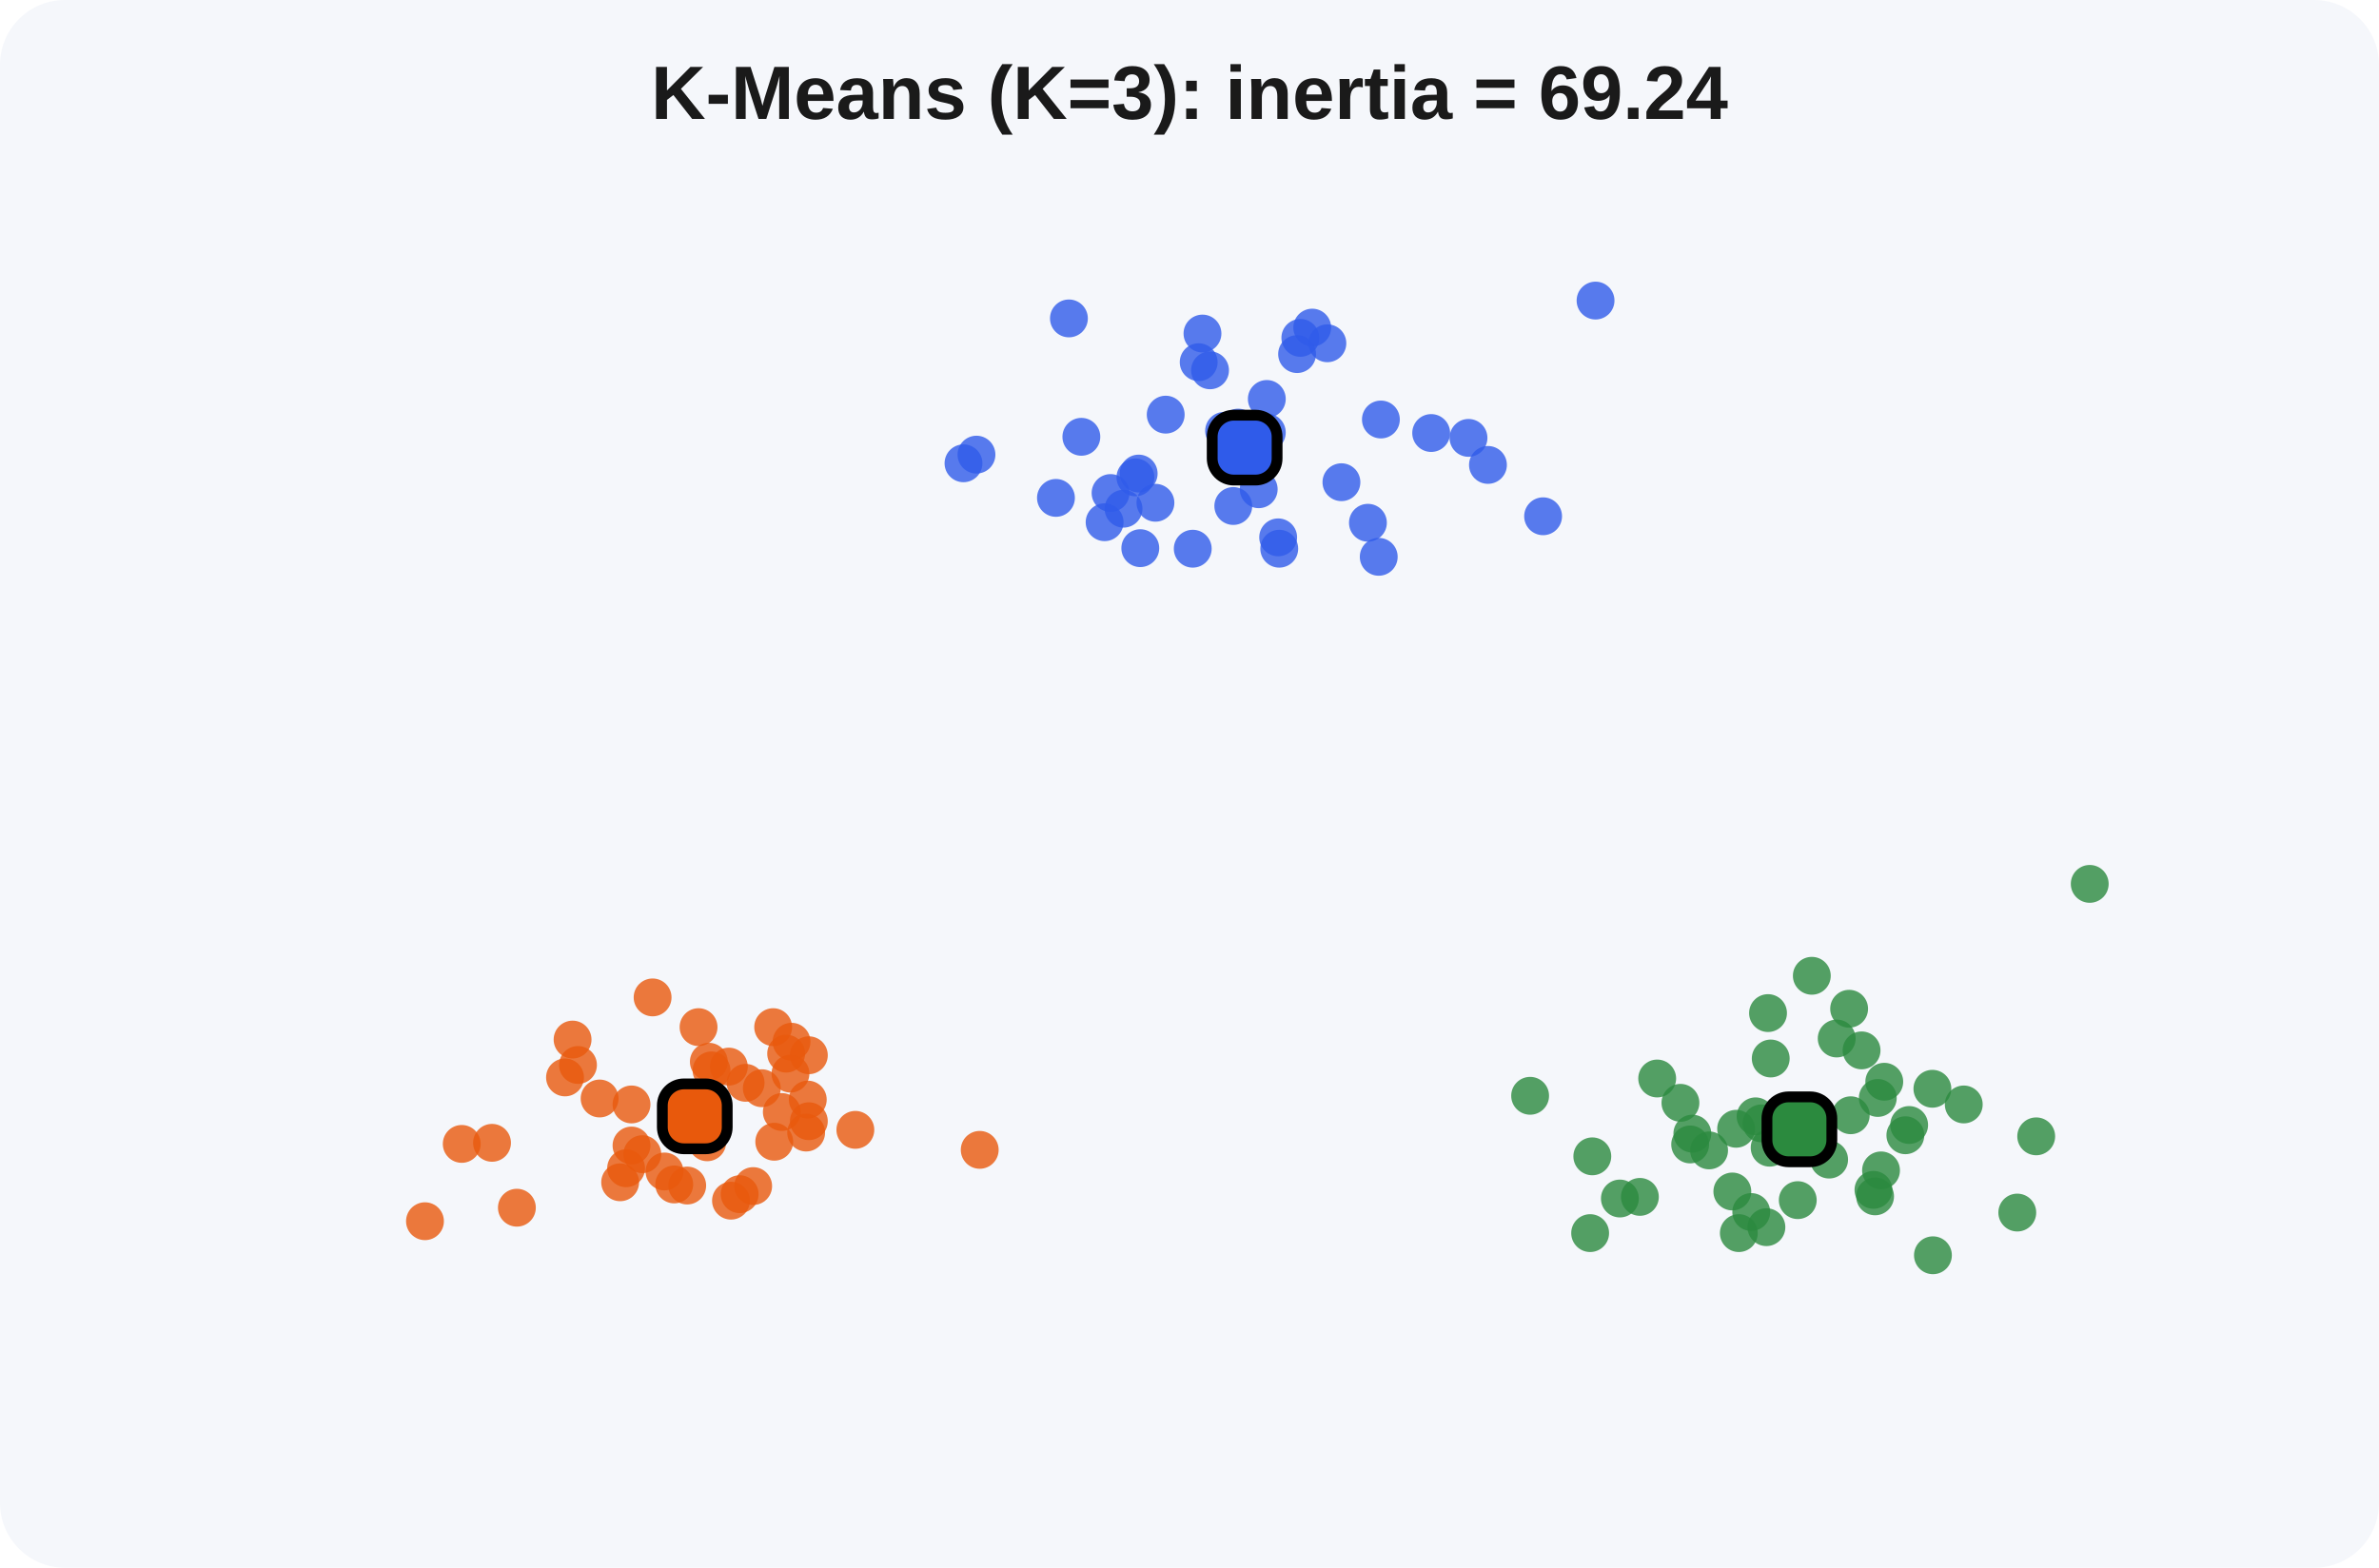
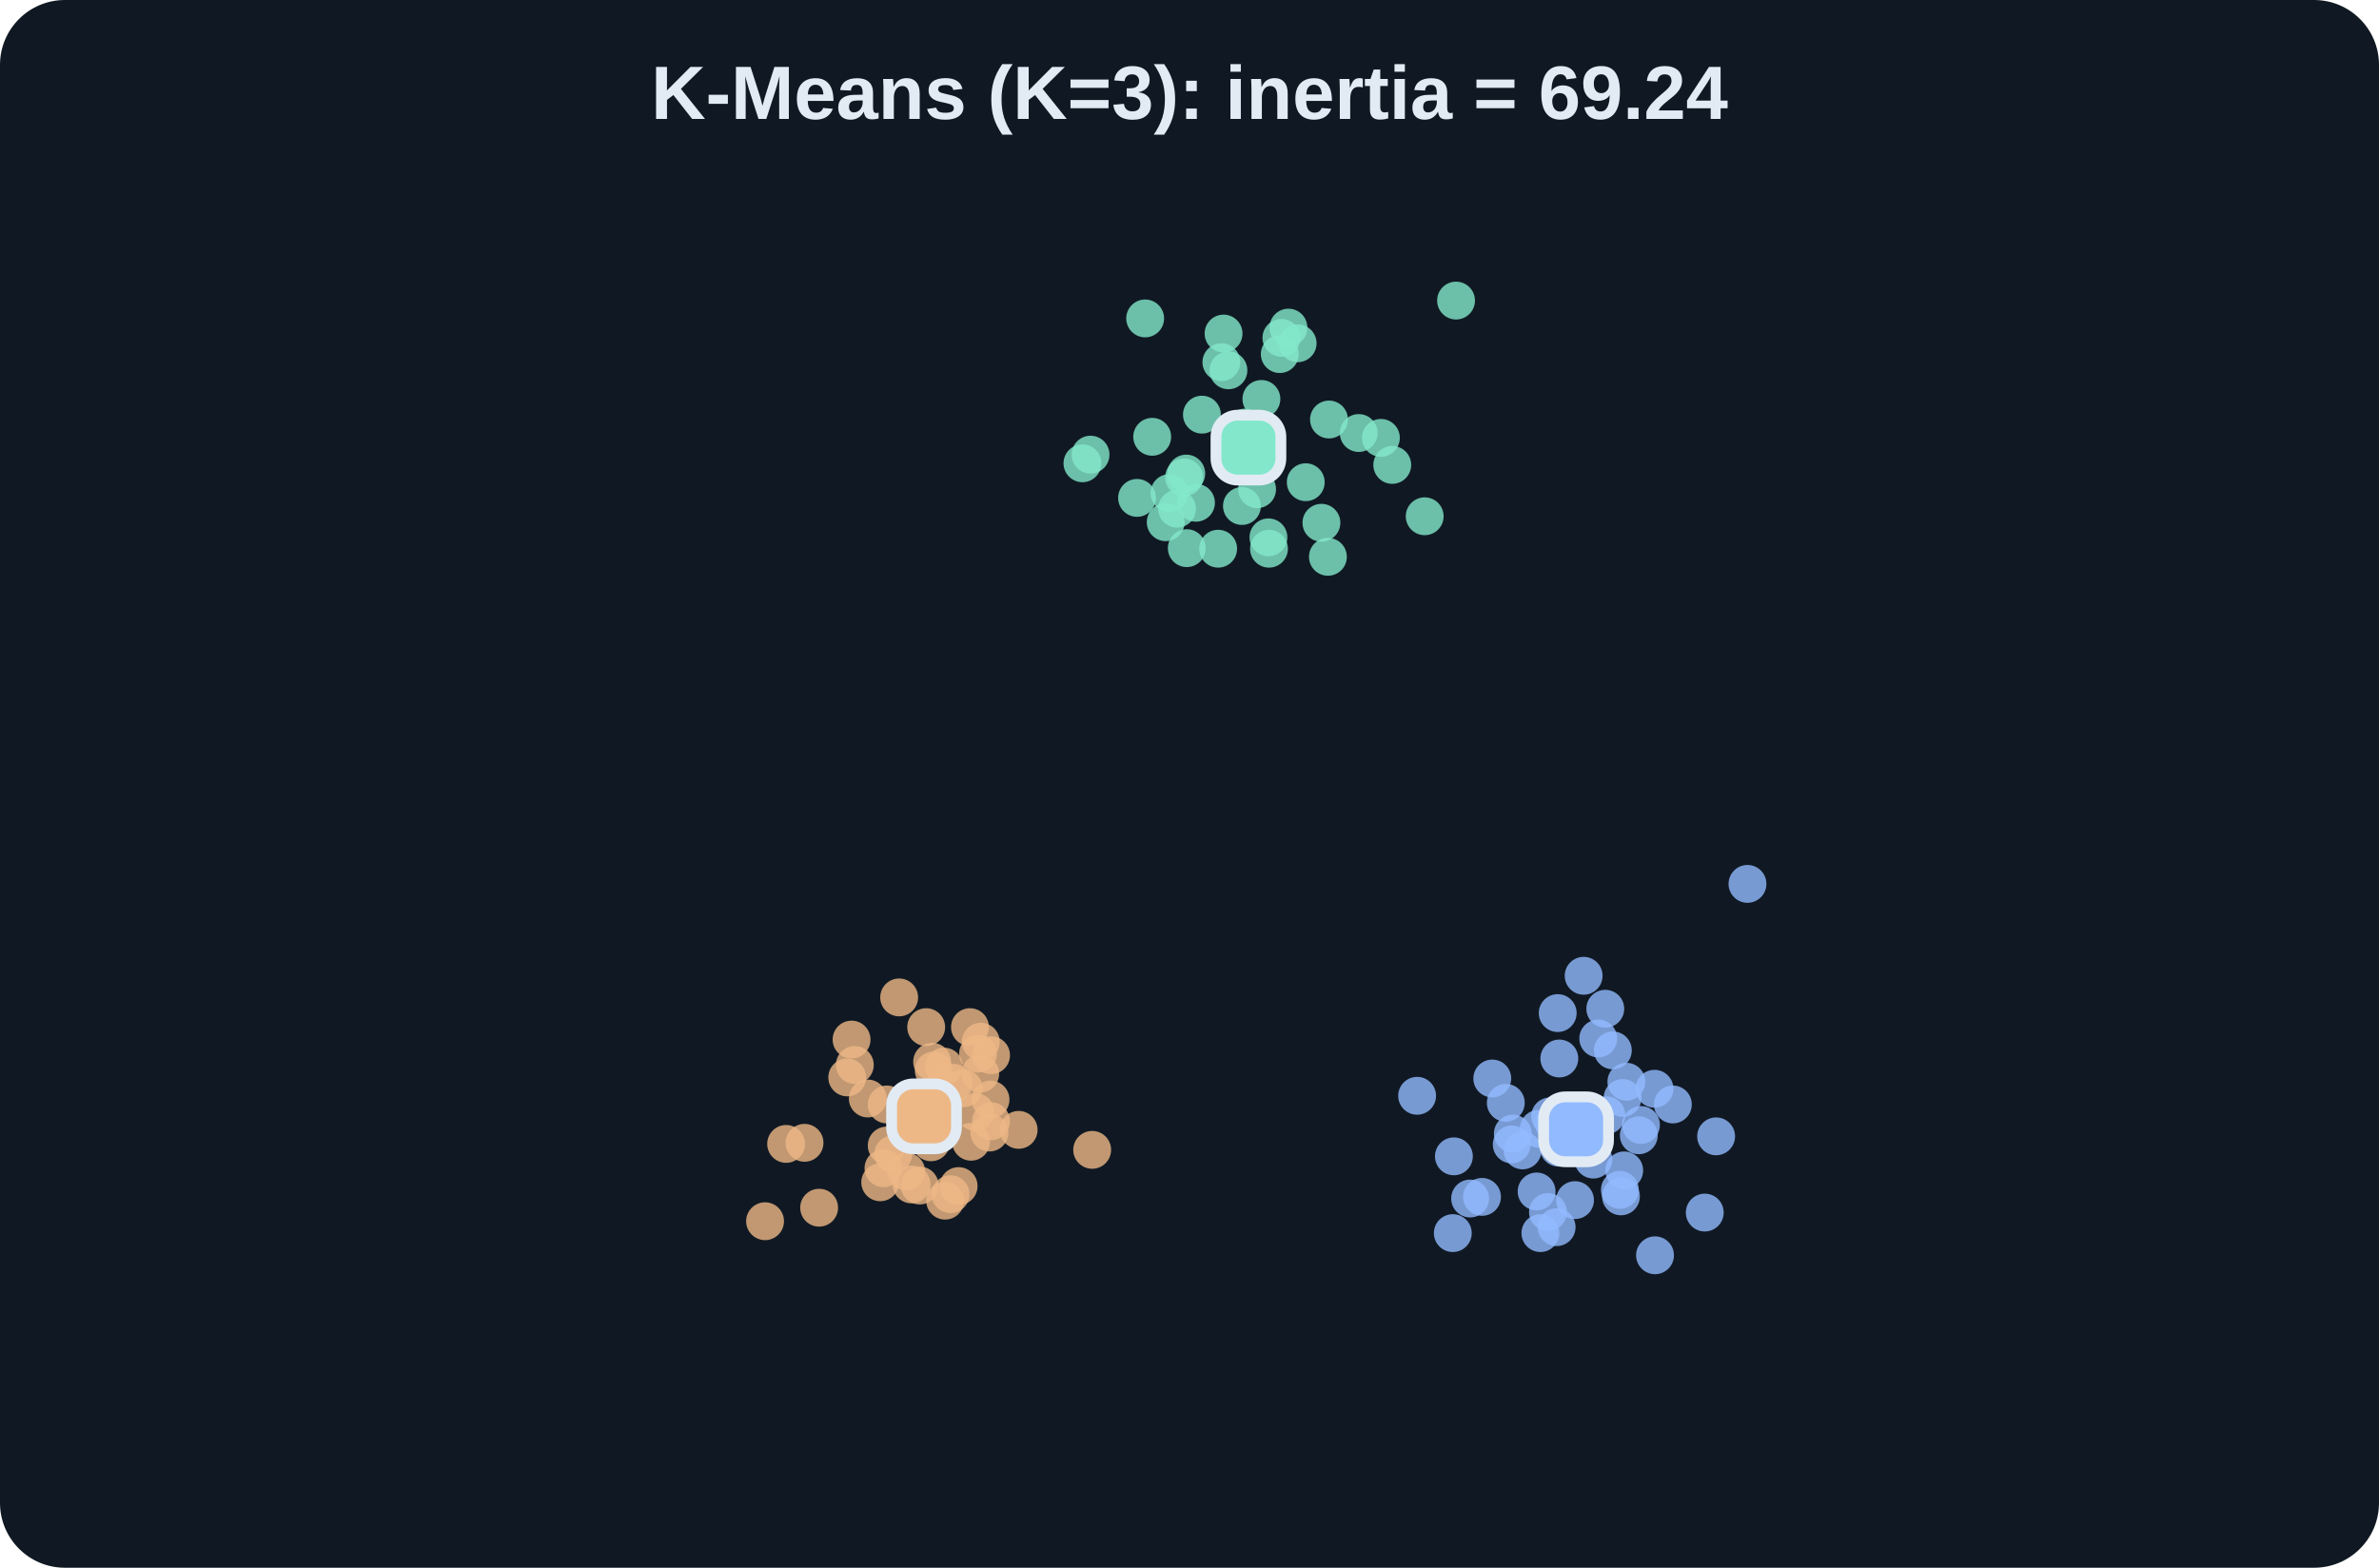
<svg xmlns="http://www.w3.org/2000/svg" viewBox="0 0 440 290" role="img" aria-label="Kết quả phân cụm K-Means với ba cụm">
-   <rect width="440" height="290" rx="12" fill="#f5f7fb" />
-   <g style="font-family:system-ui,Segoe UI,Arial,sans-serif;font-size:13px;fill:#1a1a1a">
-     <circle cx="135.2" cy="222.1" r="3.5" fill="#e8590c" opacity="0.8" />
-     <circle cx="146.4" cy="192.7" r="3.5" fill="#e8590c" opacity="0.8" />
-     <circle cx="78.6" cy="225.9" r="3.5" fill="#e8590c" opacity="0.8" />
-     <circle cx="130.8" cy="211.3" r="3.5" fill="#e8590c" opacity="0.8" />
-     <circle cx="127.1" cy="219.3" r="3.5" fill="#e8590c" opacity="0.8" />
-     <circle cx="149.6" cy="195.2" r="3.5" fill="#e8590c" opacity="0.8" />
-     <circle cx="129.2" cy="190.0" r="3.5" fill="#e8590c" opacity="0.8" />
-     <circle cx="139.3" cy="219.4" r="3.5" fill="#e8590c" opacity="0.8" />
-     <circle cx="136.8" cy="220.9" r="3.5" fill="#e8590c" opacity="0.8" />
-     <circle cx="149.6" cy="207.4" r="3.5" fill="#e8590c" opacity="0.8" />
-     <circle cx="122.9" cy="216.7" r="3.5" fill="#e8590c" opacity="0.8" />
-     <circle cx="158.2" cy="209.0" r="3.5" fill="#e8590c" opacity="0.8" />
-     <circle cx="116.8" cy="211.9" r="3.5" fill="#e8590c" opacity="0.8" />
-     <circle cx="140.9" cy="201.3" r="3.5" fill="#e8590c" opacity="0.8" />
-     <circle cx="137.9" cy="200.3" r="3.5" fill="#e8590c" opacity="0.8" />
-     <circle cx="181.2" cy="212.7" r="3.5" fill="#e8590c" opacity="0.8" />
-     <circle cx="114.7" cy="218.7" r="3.5" fill="#e8590c" opacity="0.8" />
-     <circle cx="143.0" cy="190.0" r="3.5" fill="#e8590c" opacity="0.8" />
-     <circle cx="124.7" cy="219.1" r="3.5" fill="#e8590c" opacity="0.8" />
-     <circle cx="106.9" cy="197.0" r="3.5" fill="#e8590c" opacity="0.8" />
-     <circle cx="146.2" cy="198.6" r="3.5" fill="#e8590c" opacity="0.8" />
-     <circle cx="110.9" cy="203.2" r="3.5" fill="#e8590c" opacity="0.8" />
-     <circle cx="130.5" cy="203.4" r="3.5" fill="#e8590c" opacity="0.8" />
-     <circle cx="149.4" cy="203.4" r="3.5" fill="#e8590c" opacity="0.8" />
-     <circle cx="144.6" cy="205.7" r="3.5" fill="#e8590c" opacity="0.8" />
-     <circle cx="134.8" cy="197.3" r="3.5" fill="#e8590c" opacity="0.8" />
-     <circle cx="91.0" cy="211.4" r="3.5" fill="#e8590c" opacity="0.8" />
-     <circle cx="115.8" cy="216.1" r="3.5" fill="#e8590c" opacity="0.8" />
-     <circle cx="120.7" cy="184.5" r="3.5" fill="#e8590c" opacity="0.8" />
-     <circle cx="105.9" cy="192.3" r="3.5" fill="#e8590c" opacity="0.8" />
-     <circle cx="85.4" cy="211.6" r="3.5" fill="#e8590c" opacity="0.8" />
-     <circle cx="131.6" cy="198.0" r="3.5" fill="#e8590c" opacity="0.8" />
-     <circle cx="145.4" cy="194.9" r="3.5" fill="#e8590c" opacity="0.8" />
-     <circle cx="118.8" cy="213.5" r="3.5" fill="#e8590c" opacity="0.8" />
-     <circle cx="149.1" cy="209.5" r="3.5" fill="#e8590c" opacity="0.8" />
-     <circle cx="95.6" cy="223.4" r="3.5" fill="#e8590c" opacity="0.8" />
-     <circle cx="104.5" cy="199.3" r="3.5" fill="#e8590c" opacity="0.8" />
-     <circle cx="131.1" cy="196.4" r="3.5" fill="#e8590c" opacity="0.8" />
-     <circle cx="116.8" cy="204.3" r="3.5" fill="#e8590c" opacity="0.8" />
-     <circle cx="143.2" cy="211.2" r="3.5" fill="#e8590c" opacity="0.8" />
-     <circle cx="347.9" cy="216.5" r="3.5" fill="#2b8a3e" opacity="0.8" />
-     <circle cx="327.3" cy="212.3" r="3.5" fill="#2b8a3e" opacity="0.8" />
-     <circle cx="306.5" cy="199.5" r="3.5" fill="#2b8a3e" opacity="0.8" />
-     <circle cx="324.7" cy="206.5" r="3.5" fill="#2b8a3e" opacity="0.8" />
-     <circle cx="348.5" cy="200.1" r="3.5" fill="#2b8a3e" opacity="0.8" />
-     <circle cx="353.1" cy="208.1" r="3.5" fill="#2b8a3e" opacity="0.8" />
-     <circle cx="325.8" cy="207.8" r="3.5" fill="#2b8a3e" opacity="0.8" />
-     <circle cx="294.1" cy="228.1" r="3.5" fill="#2b8a3e" opacity="0.8" />
-     <circle cx="303.3" cy="221.4" r="3.5" fill="#2b8a3e" opacity="0.8" />
-     <circle cx="346.5" cy="220.1" r="3.5" fill="#2b8a3e" opacity="0.8" />
-     <circle cx="327.0" cy="187.4" r="3.5" fill="#2b8a3e" opacity="0.8" />
-     <circle cx="327.5" cy="195.8" r="3.5" fill="#2b8a3e" opacity="0.8" />
-     <circle cx="313.0" cy="209.7" r="3.5" fill="#2b8a3e" opacity="0.8" />
-     <circle cx="312.6" cy="211.7" r="3.5" fill="#2b8a3e" opacity="0.8" />
-     <circle cx="357.5" cy="232.2" r="3.5" fill="#2b8a3e" opacity="0.8" />
-     <circle cx="347.3" cy="203.1" r="3.5" fill="#2b8a3e" opacity="0.8" />
-     <circle cx="321.6" cy="228.1" r="3.5" fill="#2b8a3e" opacity="0.8" />
-     <circle cx="338.3" cy="214.5" r="3.5" fill="#2b8a3e" opacity="0.8" />
-     <circle cx="342.3" cy="206.3" r="3.5" fill="#2b8a3e" opacity="0.8" />
-     <circle cx="376.6" cy="210.2" r="3.5" fill="#2b8a3e" opacity="0.8" />
-     <circle cx="310.8" cy="204.0" r="3.5" fill="#2b8a3e" opacity="0.8" />
-     <circle cx="342.0" cy="186.6" r="3.5" fill="#2b8a3e" opacity="0.8" />
-     <circle cx="357.4" cy="201.4" r="3.5" fill="#2b8a3e" opacity="0.8" />
-     <circle cx="373.1" cy="224.3" r="3.5" fill="#2b8a3e" opacity="0.8" />
-     <circle cx="320.4" cy="220.4" r="3.5" fill="#2b8a3e" opacity="0.8" />
-     <circle cx="326.7" cy="227.0" r="3.5" fill="#2b8a3e" opacity="0.8" />
-     <circle cx="352.4" cy="210.0" r="3.5" fill="#2b8a3e" opacity="0.8" />
-     <circle cx="299.6" cy="221.7" r="3.5" fill="#2b8a3e" opacity="0.8" />
-     <circle cx="344.3" cy="194.3" r="3.5" fill="#2b8a3e" opacity="0.8" />
-     <circle cx="386.5" cy="163.5" r="3.5" fill="#2b8a3e" opacity="0.8" />
-     <circle cx="346.8" cy="221.3" r="3.5" fill="#2b8a3e" opacity="0.8" />
-     <circle cx="283.0" cy="202.7" r="3.5" fill="#2b8a3e" opacity="0.8" />
-     <circle cx="316.1" cy="212.8" r="3.5" fill="#2b8a3e" opacity="0.8" />
-     <circle cx="321.1" cy="208.8" r="3.5" fill="#2b8a3e" opacity="0.8" />
-     <circle cx="363.2" cy="204.3" r="3.5" fill="#2b8a3e" opacity="0.8" />
-     <circle cx="332.5" cy="222.0" r="3.5" fill="#2b8a3e" opacity="0.8" />
-     <circle cx="294.5" cy="213.9" r="3.5" fill="#2b8a3e" opacity="0.8" />
-     <circle cx="335.1" cy="180.5" r="3.5" fill="#2b8a3e" opacity="0.8" />
-     <circle cx="339.7" cy="192.1" r="3.5" fill="#2b8a3e" opacity="0.8" />
-     <circle cx="323.9" cy="224.2" r="3.5" fill="#2b8a3e" opacity="0.8" />
-     <circle cx="207.8" cy="94.1" r="3.5" fill="#2f5bea" opacity="0.8" />
-     <circle cx="285.4" cy="95.5" r="3.5" fill="#2f5bea" opacity="0.8" />
-     <circle cx="253.0" cy="96.7" r="3.5" fill="#2f5bea" opacity="0.8" />
-     <circle cx="255.4" cy="77.6" r="3.5" fill="#2f5bea" opacity="0.8" />
-     <circle cx="228.1" cy="83.9" r="3.5" fill="#2f5bea" opacity="0.8" />
-     <circle cx="215.6" cy="76.7" r="3.5" fill="#2f5bea" opacity="0.8" />
-     <circle cx="220.6" cy="101.5" r="3.5" fill="#2f5bea" opacity="0.8" />
-     <circle cx="200.0" cy="80.8" r="3.5" fill="#2f5bea" opacity="0.8" />
-     <circle cx="271.6" cy="81.0" r="3.5" fill="#2f5bea" opacity="0.8" />
-     <circle cx="229.0" cy="79.1" r="3.5" fill="#2f5bea" opacity="0.8" />
-     <circle cx="264.7" cy="80.1" r="3.5" fill="#2f5bea" opacity="0.8" />
-     <circle cx="221.7" cy="67.0" r="3.5" fill="#2f5bea" opacity="0.8" />
-     <circle cx="242.7" cy="60.6" r="3.5" fill="#2f5bea" opacity="0.8" />
-     <circle cx="236.6" cy="101.5" r="3.5" fill="#2f5bea" opacity="0.8" />
-     <circle cx="197.7" cy="58.9" r="3.5" fill="#2f5bea" opacity="0.8" />
-     <circle cx="275.2" cy="86.0" r="3.5" fill="#2f5bea" opacity="0.8" />
-     <circle cx="222.4" cy="61.7" r="3.5" fill="#2f5bea" opacity="0.8" />
-     <circle cx="204.3" cy="96.6" r="3.5" fill="#2f5bea" opacity="0.8" />
-     <circle cx="248.1" cy="89.2" r="3.5" fill="#2f5bea" opacity="0.8" />
-     <circle cx="231.9" cy="85.8" r="3.5" fill="#2f5bea" opacity="0.8" />
-     <circle cx="240.5" cy="62.5" r="3.5" fill="#2f5bea" opacity="0.8" />
-     <circle cx="234.3" cy="73.8" r="3.5" fill="#2f5bea" opacity="0.8" />
-     <circle cx="180.6" cy="84.1" r="3.5" fill="#2f5bea" opacity="0.8" />
-     <circle cx="210.9" cy="101.4" r="3.5" fill="#2f5bea" opacity="0.8" />
-     <circle cx="210.0" cy="88.3" r="3.5" fill="#2f5bea" opacity="0.8" />
-     <circle cx="255.0" cy="103.0" r="3.5" fill="#2f5bea" opacity="0.8" />
-     <circle cx="232.8" cy="90.5" r="3.5" fill="#2f5bea" opacity="0.8" />
-     <circle cx="223.8" cy="68.5" r="3.5" fill="#2f5bea" opacity="0.8" />
-     <circle cx="245.5" cy="63.5" r="3.5" fill="#2f5bea" opacity="0.8" />
-     <circle cx="228.1" cy="93.6" r="3.5" fill="#2f5bea" opacity="0.8" />
-     <circle cx="226.4" cy="79.7" r="3.5" fill="#2f5bea" opacity="0.8" />
-     <circle cx="236.4" cy="99.4" r="3.5" fill="#2f5bea" opacity="0.8" />
-     <circle cx="234.3" cy="80.0" r="3.5" fill="#2f5bea" opacity="0.8" />
-     <circle cx="295.1" cy="55.6" r="3.5" fill="#2f5bea" opacity="0.8" />
-     <circle cx="210.6" cy="87.6" r="3.5" fill="#2f5bea" opacity="0.8" />
-     <circle cx="195.3" cy="92.1" r="3.5" fill="#2f5bea" opacity="0.8" />
-     <circle cx="239.9" cy="65.5" r="3.5" fill="#2f5bea" opacity="0.8" />
-     <circle cx="213.7" cy="93.0" r="3.5" fill="#2f5bea" opacity="0.8" />
-     <circle cx="178.2" cy="85.7" r="3.5" fill="#2f5bea" opacity="0.8" />
-     <circle cx="205.4" cy="91.2" r="3.5" fill="#2f5bea" opacity="0.8" />
-     <rect x="224.2" y="76.8" width="12" height="12" rx="4" fill="#2f5bea" stroke="#000" stroke-width="2" />
-     <rect x="122.5" y="200.5" width="12" height="12" rx="4" fill="#e8590c" stroke="#000" stroke-width="2" />
-     <rect x="326.8" y="202.9" width="12" height="12" rx="4" fill="#2b8a3e" stroke="#000" stroke-width="2" />
-     <text x="220.0" y="22.0" text-anchor="middle" font-size="14" fill="#1a1a1a" font-weight="600">K-Means (K=3): inertia = 69.24</text>
+   <rect width="440" height="290" rx="12" fill="#101923" />
+   <g style="font-family:system-ui,Segoe UI,Arial,sans-serif;font-size:13px;fill:#e2ebf4">
+     <circle cx="174.8" cy="222.1" r="3.5" fill="#edb886" opacity="0.8" />
+     <circle cx="181.4" cy="192.7" r="3.5" fill="#edb886" opacity="0.8" />
+     <circle cx="141.5" cy="225.9" r="3.5" fill="#edb886" opacity="0.8" />
+     <circle cx="172.2" cy="211.3" r="3.5" fill="#edb886" opacity="0.8" />
+     <circle cx="170.1" cy="219.3" r="3.5" fill="#edb886" opacity="0.8" />
+     <circle cx="183.3" cy="195.2" r="3.5" fill="#edb886" opacity="0.8" />
+     <circle cx="171.3" cy="190.0" r="3.5" fill="#edb886" opacity="0.8" />
+     <circle cx="177.3" cy="219.4" r="3.5" fill="#edb886" opacity="0.8" />
+     <circle cx="175.8" cy="220.9" r="3.5" fill="#edb886" opacity="0.8" />
+     <circle cx="183.3" cy="207.4" r="3.5" fill="#edb886" opacity="0.8" />
+     <circle cx="167.6" cy="216.7" r="3.5" fill="#edb886" opacity="0.8" />
+     <circle cx="188.4" cy="209.0" r="3.5" fill="#edb886" opacity="0.8" />
+     <circle cx="164.0" cy="211.9" r="3.5" fill="#edb886" opacity="0.8" />
+     <circle cx="178.2" cy="201.3" r="3.5" fill="#edb886" opacity="0.8" />
+     <circle cx="176.4" cy="200.3" r="3.5" fill="#edb886" opacity="0.8" />
+     <circle cx="202.0" cy="212.7" r="3.5" fill="#edb886" opacity="0.8" />
+     <circle cx="162.8" cy="218.7" r="3.5" fill="#edb886" opacity="0.8" />
+     <circle cx="179.4" cy="190.0" r="3.5" fill="#edb886" opacity="0.8" />
+     <circle cx="168.6" cy="219.1" r="3.5" fill="#edb886" opacity="0.8" />
+     <circle cx="158.1" cy="197.0" r="3.5" fill="#edb886" opacity="0.8" />
+     <circle cx="181.3" cy="198.6" r="3.5" fill="#edb886" opacity="0.8" />
+     <circle cx="160.5" cy="203.2" r="3.5" fill="#edb886" opacity="0.8" />
+     <circle cx="172.1" cy="203.4" r="3.5" fill="#edb886" opacity="0.8" />
+     <circle cx="183.2" cy="203.4" r="3.5" fill="#edb886" opacity="0.8" />
+     <circle cx="180.4" cy="205.7" r="3.5" fill="#edb886" opacity="0.8" />
+     <circle cx="174.6" cy="197.3" r="3.5" fill="#edb886" opacity="0.8" />
+     <circle cx="148.8" cy="211.4" r="3.5" fill="#edb886" opacity="0.8" />
+     <circle cx="163.4" cy="216.1" r="3.5" fill="#edb886" opacity="0.8" />
+     <circle cx="166.3" cy="184.5" r="3.5" fill="#edb886" opacity="0.8" />
+     <circle cx="157.5" cy="192.3" r="3.5" fill="#edb886" opacity="0.8" />
+     <circle cx="145.4" cy="211.6" r="3.5" fill="#edb886" opacity="0.8" />
+     <circle cx="172.7" cy="198.0" r="3.5" fill="#edb886" opacity="0.8" />
+     <circle cx="180.9" cy="194.9" r="3.5" fill="#edb886" opacity="0.8" />
+     <circle cx="165.2" cy="213.5" r="3.5" fill="#edb886" opacity="0.8" />
+     <circle cx="183.0" cy="209.5" r="3.5" fill="#edb886" opacity="0.8" />
+     <circle cx="151.5" cy="223.4" r="3.5" fill="#edb886" opacity="0.8" />
+     <circle cx="156.7" cy="199.3" r="3.5" fill="#edb886" opacity="0.8" />
+     <circle cx="172.4" cy="196.4" r="3.5" fill="#edb886" opacity="0.8" />
+     <circle cx="164.0" cy="204.3" r="3.5" fill="#edb886" opacity="0.8" />
+     <circle cx="179.6" cy="211.2" r="3.5" fill="#edb886" opacity="0.8" />
+     <circle cx="300.4" cy="216.5" r="3.5" fill="#92baff" opacity="0.8" />
+     <circle cx="288.3" cy="212.3" r="3.5" fill="#92baff" opacity="0.8" />
+     <circle cx="276.0" cy="199.5" r="3.5" fill="#92baff" opacity="0.8" />
+     <circle cx="286.7" cy="206.5" r="3.5" fill="#92baff" opacity="0.8" />
+     <circle cx="300.8" cy="200.1" r="3.5" fill="#92baff" opacity="0.8" />
+     <circle cx="303.5" cy="208.1" r="3.5" fill="#92baff" opacity="0.8" />
+     <circle cx="287.4" cy="207.8" r="3.5" fill="#92baff" opacity="0.8" />
+     <circle cx="268.7" cy="228.1" r="3.5" fill="#92baff" opacity="0.8" />
+     <circle cx="274.1" cy="221.4" r="3.5" fill="#92baff" opacity="0.8" />
+     <circle cx="299.6" cy="220.1" r="3.5" fill="#92baff" opacity="0.8" />
+     <circle cx="288.1" cy="187.4" r="3.5" fill="#92baff" opacity="0.8" />
+     <circle cx="288.4" cy="195.8" r="3.5" fill="#92baff" opacity="0.8" />
+     <circle cx="279.8" cy="209.7" r="3.5" fill="#92baff" opacity="0.8" />
+     <circle cx="279.6" cy="211.7" r="3.5" fill="#92baff" opacity="0.8" />
+     <circle cx="306.1" cy="232.2" r="3.5" fill="#92baff" opacity="0.8" />
+     <circle cx="300.1" cy="203.1" r="3.5" fill="#92baff" opacity="0.8" />
+     <circle cx="284.9" cy="228.1" r="3.5" fill="#92baff" opacity="0.8" />
+     <circle cx="294.7" cy="214.5" r="3.5" fill="#92baff" opacity="0.8" />
+     <circle cx="297.1" cy="206.3" r="3.5" fill="#92baff" opacity="0.8" />
+     <circle cx="317.4" cy="210.2" r="3.5" fill="#92baff" opacity="0.8" />
+     <circle cx="278.5" cy="204.0" r="3.5" fill="#92baff" opacity="0.8" />
+     <circle cx="296.9" cy="186.6" r="3.5" fill="#92baff" opacity="0.8" />
+     <circle cx="306.0" cy="201.4" r="3.5" fill="#92baff" opacity="0.8" />
+     <circle cx="315.3" cy="224.3" r="3.5" fill="#92baff" opacity="0.8" />
+     <circle cx="284.2" cy="220.4" r="3.5" fill="#92baff" opacity="0.8" />
+     <circle cx="287.9" cy="227.0" r="3.5" fill="#92baff" opacity="0.8" />
+     <circle cx="303.1" cy="210.0" r="3.5" fill="#92baff" opacity="0.8" />
+     <circle cx="271.9" cy="221.7" r="3.5" fill="#92baff" opacity="0.8" />
+     <circle cx="298.3" cy="194.3" r="3.5" fill="#92baff" opacity="0.8" />
+     <circle cx="323.2" cy="163.5" r="3.5" fill="#92baff" opacity="0.8" />
+     <circle cx="299.8" cy="221.3" r="3.5" fill="#92baff" opacity="0.8" />
+     <circle cx="262.1" cy="202.7" r="3.5" fill="#92baff" opacity="0.8" />
+     <circle cx="281.6" cy="212.8" r="3.5" fill="#92baff" opacity="0.8" />
+     <circle cx="284.6" cy="208.8" r="3.5" fill="#92baff" opacity="0.8" />
+     <circle cx="309.4" cy="204.3" r="3.5" fill="#92baff" opacity="0.8" />
+     <circle cx="291.3" cy="222.0" r="3.5" fill="#92baff" opacity="0.8" />
+     <circle cx="268.9" cy="213.9" r="3.5" fill="#92baff" opacity="0.8" />
+     <circle cx="292.9" cy="180.5" r="3.5" fill="#92baff" opacity="0.8" />
+     <circle cx="295.6" cy="192.1" r="3.5" fill="#92baff" opacity="0.8" />
+     <circle cx="286.3" cy="224.2" r="3.5" fill="#92baff" opacity="0.8" />
+     <circle cx="217.7" cy="94.1" r="3.5" fill="#83e8cb" opacity="0.8" />
+     <circle cx="263.5" cy="95.5" r="3.5" fill="#83e8cb" opacity="0.8" />
+     <circle cx="244.4" cy="96.7" r="3.5" fill="#83e8cb" opacity="0.8" />
+     <circle cx="245.8" cy="77.6" r="3.5" fill="#83e8cb" opacity="0.8" />
+     <circle cx="229.7" cy="83.9" r="3.5" fill="#83e8cb" opacity="0.8" />
+     <circle cx="222.3" cy="76.7" r="3.5" fill="#83e8cb" opacity="0.8" />
+     <circle cx="225.3" cy="101.5" r="3.5" fill="#83e8cb" opacity="0.8" />
+     <circle cx="213.1" cy="80.8" r="3.5" fill="#83e8cb" opacity="0.8" />
+     <circle cx="255.4" cy="81.0" r="3.5" fill="#83e8cb" opacity="0.8" />
+     <circle cx="230.2" cy="79.1" r="3.5" fill="#83e8cb" opacity="0.8" />
+     <circle cx="251.3" cy="80.1" r="3.5" fill="#83e8cb" opacity="0.8" />
+     <circle cx="225.9" cy="67.0" r="3.5" fill="#83e8cb" opacity="0.8" />
+     <circle cx="238.3" cy="60.6" r="3.5" fill="#83e8cb" opacity="0.8" />
+     <circle cx="234.7" cy="101.5" r="3.5" fill="#83e8cb" opacity="0.8" />
+     <circle cx="211.8" cy="58.9" r="3.5" fill="#83e8cb" opacity="0.8" />
+     <circle cx="257.5" cy="86.0" r="3.5" fill="#83e8cb" opacity="0.8" />
+     <circle cx="226.3" cy="61.7" r="3.5" fill="#83e8cb" opacity="0.8" />
+     <circle cx="215.6" cy="96.6" r="3.5" fill="#83e8cb" opacity="0.8" />
+     <circle cx="241.5" cy="89.2" r="3.5" fill="#83e8cb" opacity="0.8" />
+     <circle cx="231.9" cy="85.8" r="3.5" fill="#83e8cb" opacity="0.8" />
+     <circle cx="237.0" cy="62.5" r="3.5" fill="#83e8cb" opacity="0.8" />
+     <circle cx="233.3" cy="73.8" r="3.5" fill="#83e8cb" opacity="0.8" />
+     <circle cx="201.7" cy="84.1" r="3.5" fill="#83e8cb" opacity="0.8" />
+     <circle cx="219.5" cy="101.4" r="3.5" fill="#83e8cb" opacity="0.8" />
+     <circle cx="219.0" cy="88.3" r="3.5" fill="#83e8cb" opacity="0.8" />
+     <circle cx="245.6" cy="103.0" r="3.5" fill="#83e8cb" opacity="0.8" />
+     <circle cx="232.5" cy="90.5" r="3.5" fill="#83e8cb" opacity="0.8" />
+     <circle cx="227.2" cy="68.5" r="3.5" fill="#83e8cb" opacity="0.8" />
+     <circle cx="240.0" cy="63.5" r="3.5" fill="#83e8cb" opacity="0.8" />
+     <circle cx="229.7" cy="93.6" r="3.5" fill="#83e8cb" opacity="0.8" />
+     <circle cx="228.7" cy="79.7" r="3.5" fill="#83e8cb" opacity="0.8" />
+     <circle cx="234.6" cy="99.4" r="3.5" fill="#83e8cb" opacity="0.8" />
+     <circle cx="233.3" cy="80.0" r="3.5" fill="#83e8cb" opacity="0.8" />
+     <circle cx="269.3" cy="55.6" r="3.5" fill="#83e8cb" opacity="0.8" />
+     <circle cx="219.4" cy="87.6" r="3.5" fill="#83e8cb" opacity="0.8" />
+     <circle cx="210.3" cy="92.1" r="3.5" fill="#83e8cb" opacity="0.8" />
+     <circle cx="236.7" cy="65.5" r="3.5" fill="#83e8cb" opacity="0.8" />
+     <circle cx="221.2" cy="93.0" r="3.5" fill="#83e8cb" opacity="0.8" />
+     <circle cx="200.2" cy="85.7" r="3.5" fill="#83e8cb" opacity="0.8" />
+     <circle cx="216.3" cy="91.2" r="3.5" fill="#83e8cb" opacity="0.8" />
+     <rect x="224.9" y="76.8" width="12" height="12" rx="4" fill="#83e8cb" stroke="#e2ebf4" stroke-width="2" />
+     <rect x="164.9" y="200.5" width="12" height="12" rx="4" fill="#edb886" stroke="#e2ebf4" stroke-width="2" />
+     <rect x="285.5" y="202.9" width="12" height="12" rx="4" fill="#92baff" stroke="#e2ebf4" stroke-width="2" />
+     <text x="220.0" y="22.0" text-anchor="middle" font-size="14" fill="#e2ebf4" font-weight="600">K-Means (K=3): inertia = 69.24</text>
  </g>
</svg>
